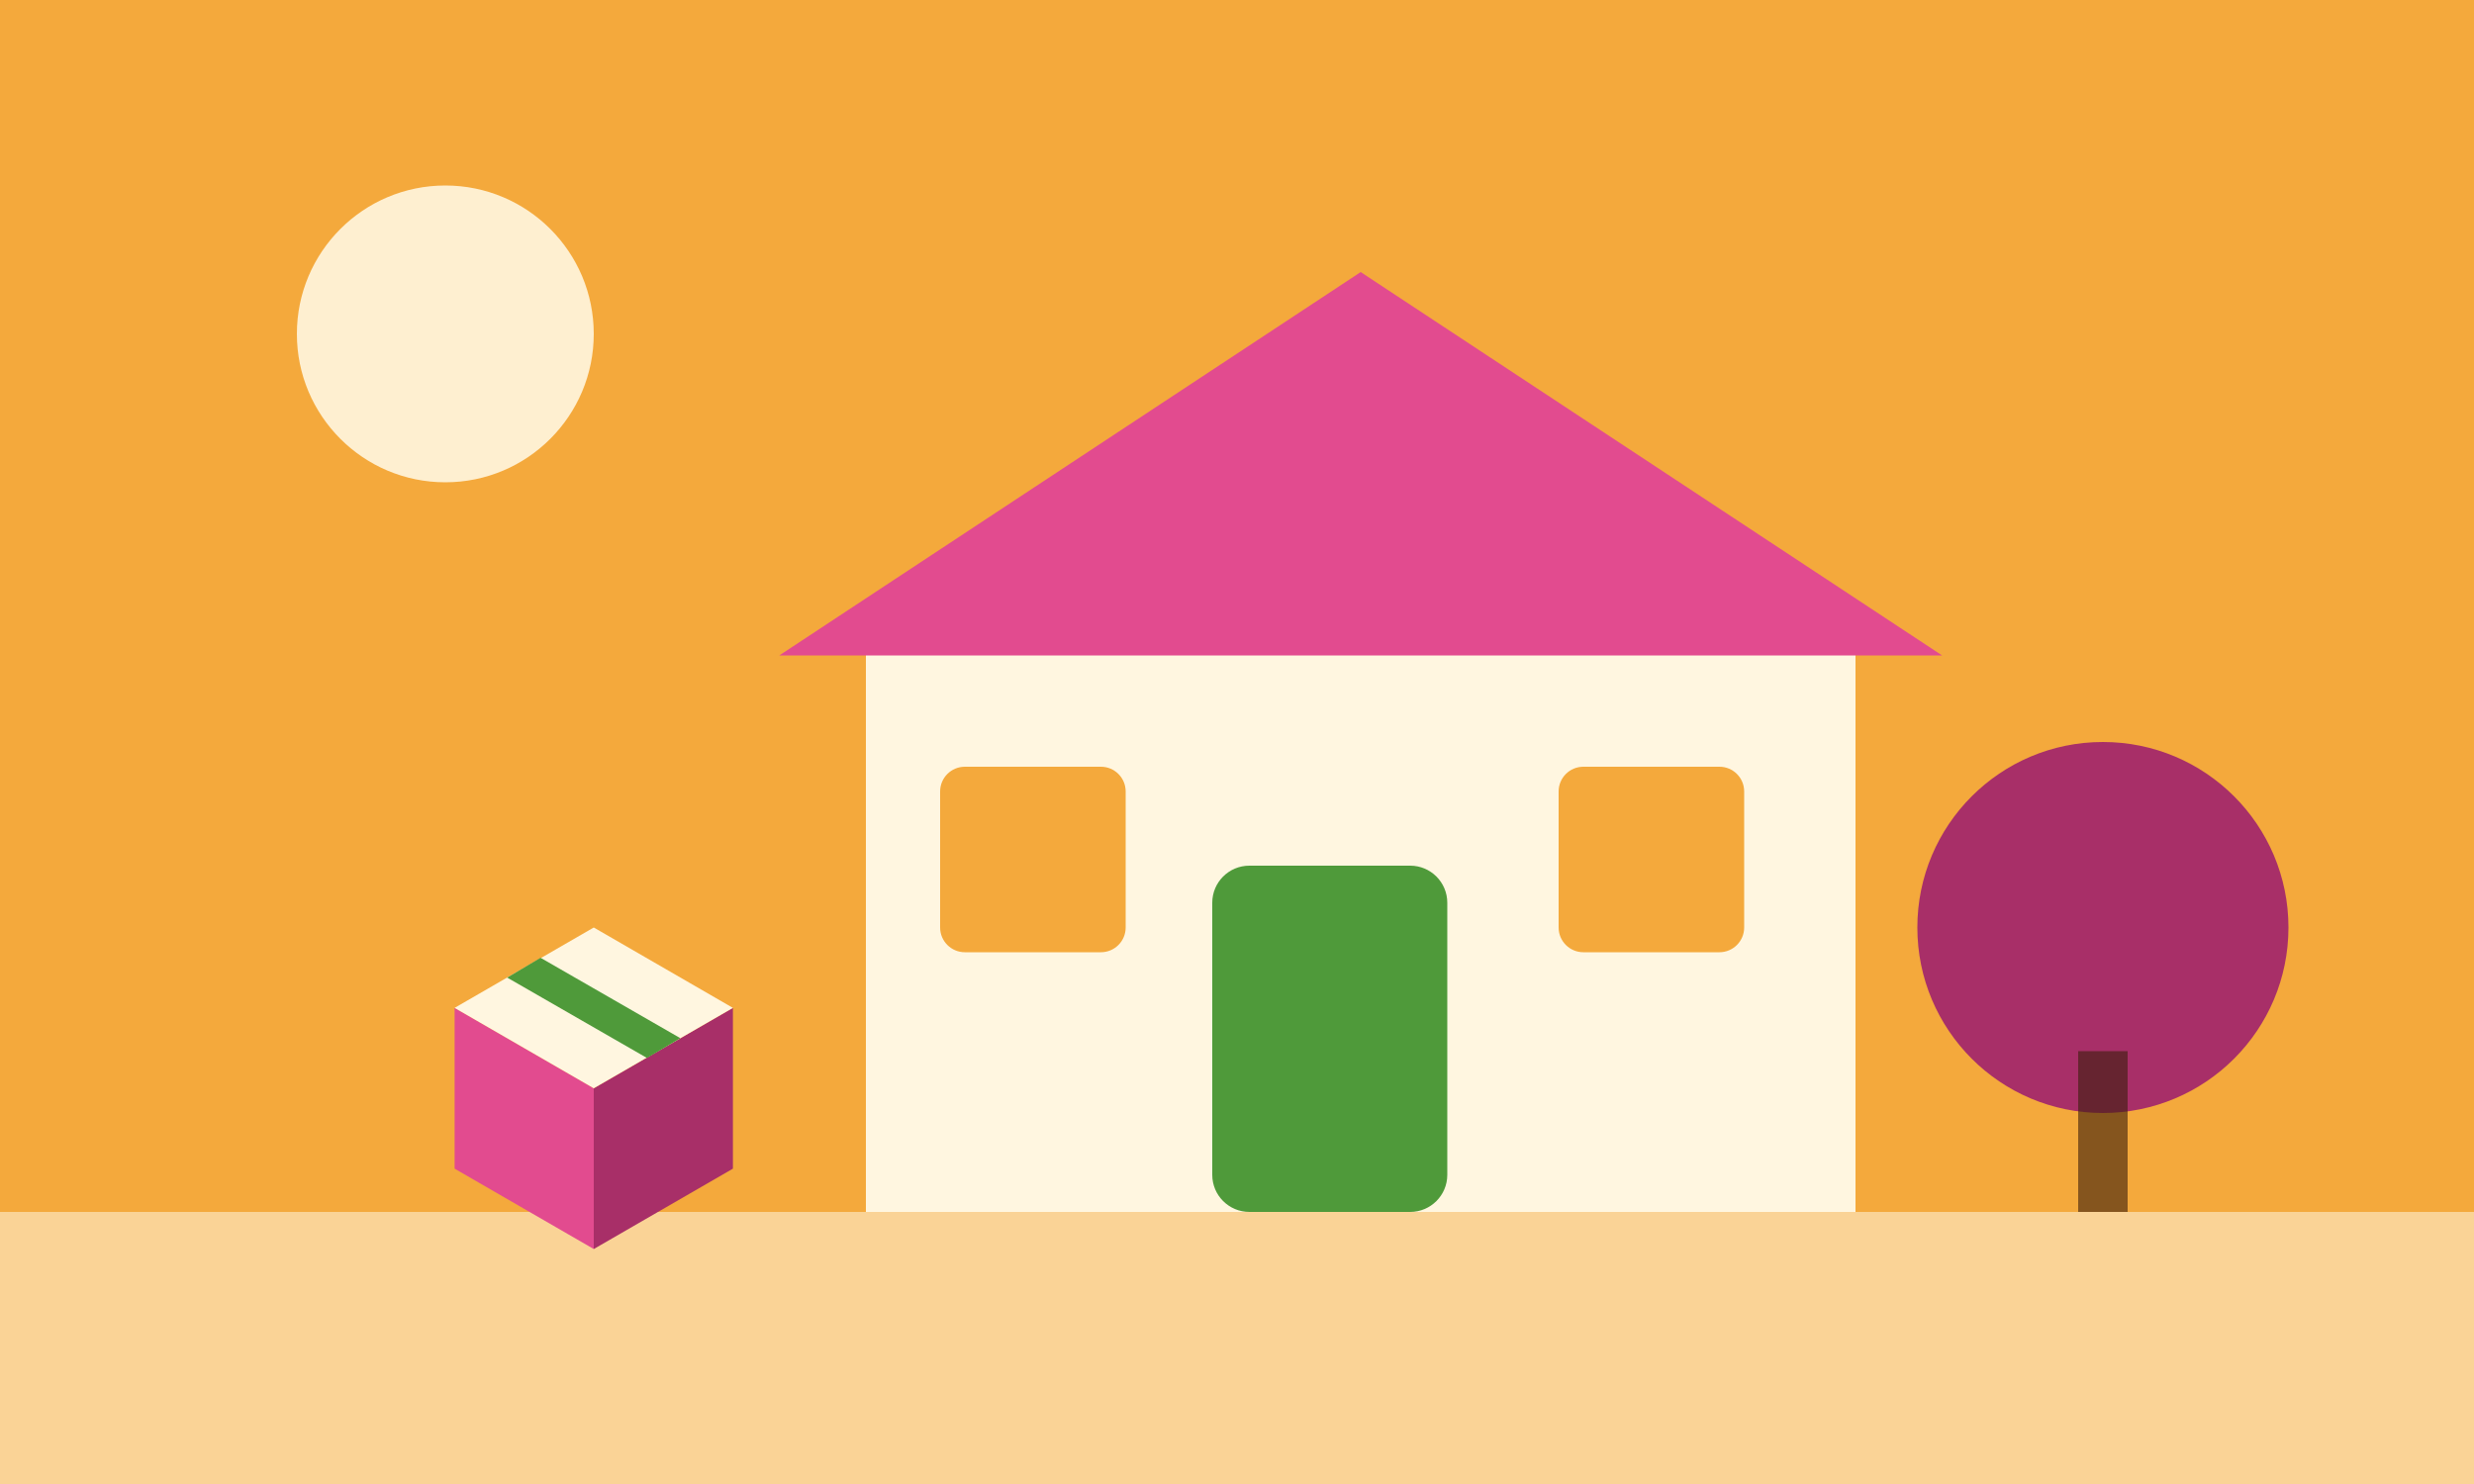
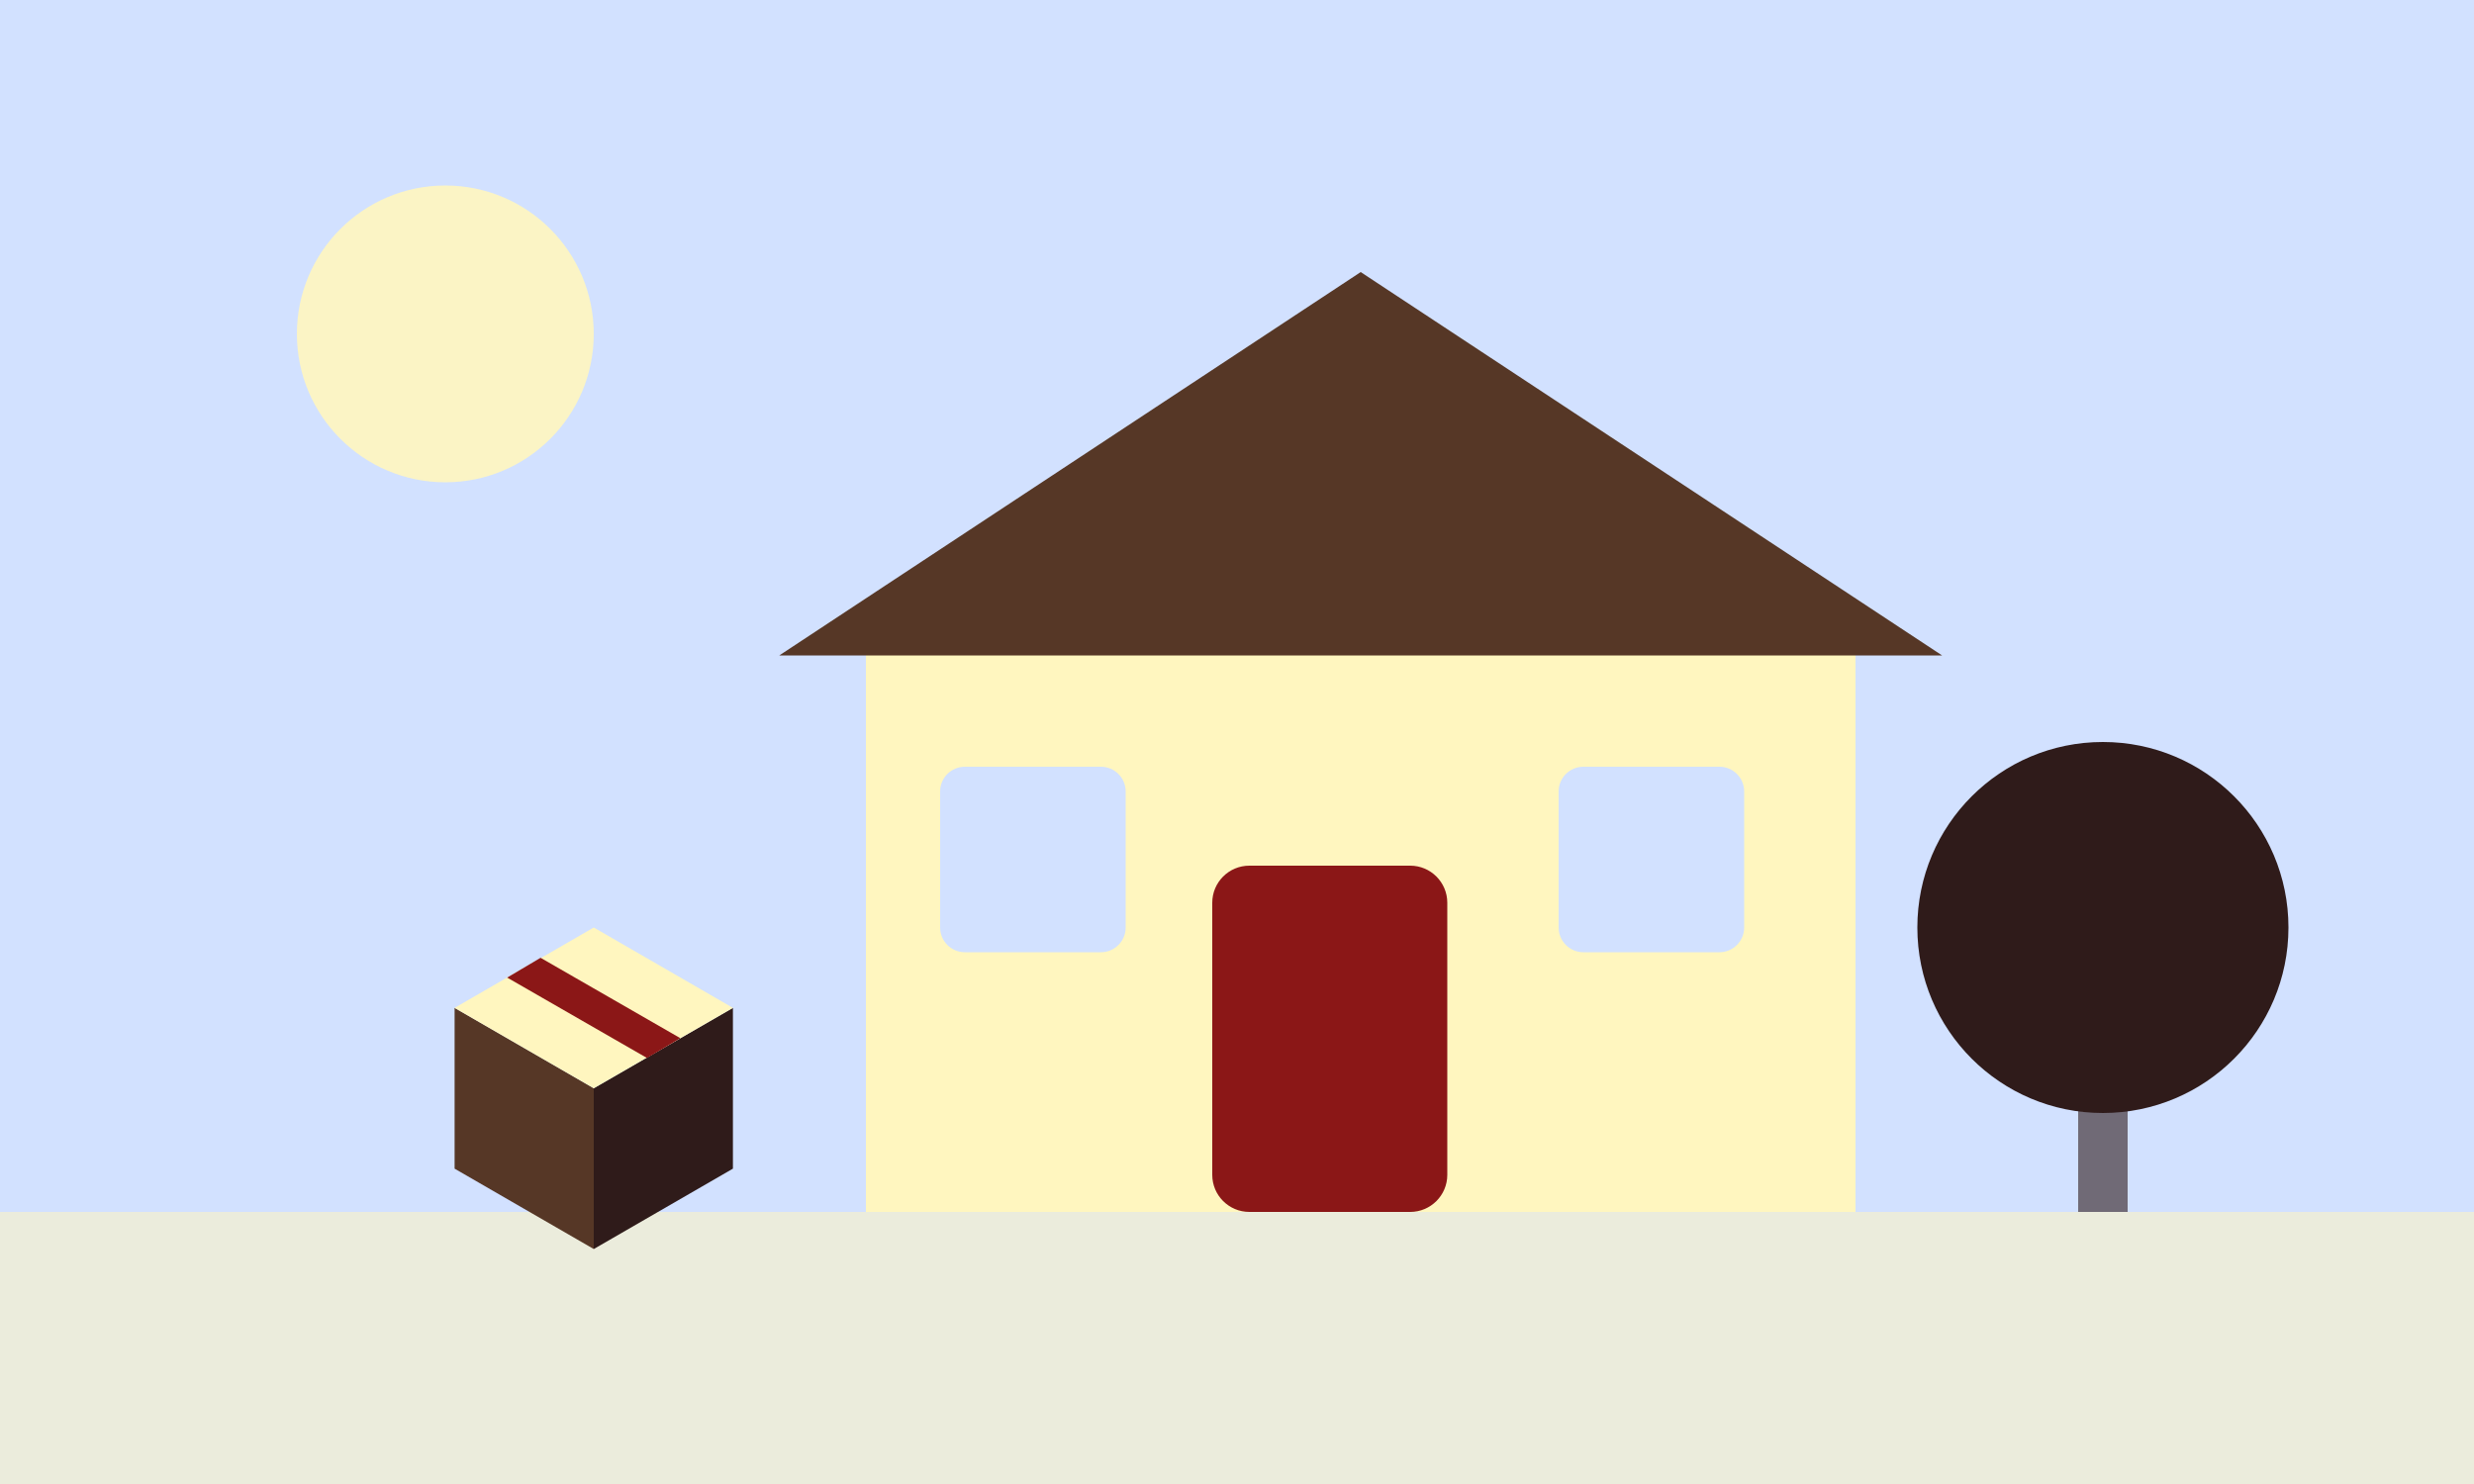
<svg xmlns="http://www.w3.org/2000/svg" viewBox="0 0 400 240" preserveAspectRatio="xMidYMid slice">
-   <rect width="400" height="240" fill="#f4a93c" />
-   <circle cx="72" cy="54" r="24" fill="#fff6e0" opacity=".9" />
-   <rect x="0" y="196" width="400" height="44" fill="#fff6e0" opacity=".55" />
-   <rect x="228" y="62" width="18" height="40" fill="#a82f68" />
-   <rect x="140" y="104" width="160" height="92" fill="#fff6e0" />
-   <polygon points="126,106 220,44 314,106" fill="#e24b8f" />
-   <rect x="196" y="140" width="38" height="56" rx="6" fill="#4f9a3a" />
-   <rect x="152" y="124" width="30" height="30" rx="4" fill="#f4a93c" />
-   <rect x="252" y="124" width="30" height="30" rx="4" fill="#f4a93c" />
-   <polygon points="73.5,163.0 96.0,176.0 96.0,202.0 73.5,189.0" fill="#e24b8f" />
-   <polygon points="96.0,176.0 118.5,163.0 118.5,189.0 96.0,202.0" fill="#a82f68" />
-   <polygon points="96.0,150.0 118.5,163.0 96.0,176.0 73.5,163.0" fill="#fff6e0" />
-   <polygon points="87.4,154.9 82.0,158.1 104.6,171.1 110.0,167.9" fill="#4f9a3a" />
-   <circle cx="340" cy="150" r="30" fill="#a82f68" />
-   <rect x="336" y="170" width="8" height="26" fill="#3a1d0a" opacity=".6" />
+   <rect width="400" height="240" fill="#D2E1FF" />
+   <circle cx="72" cy="54" r="24" fill="#FFF6BF" opacity=".9" />
+   <rect x="0" y="196" width="400" height="44" fill="#FFF6BF" opacity=".55" />
+   <rect x="228" y="62" width="18" height="40" fill="#2F1B1A" />
+   <rect x="140" y="104" width="160" height="92" fill="#FFF6BF" />
+   <polygon points="126,106 220,44 314,106" fill="#563726" />
+   <rect x="196" y="140" width="38" height="56" rx="6" fill="#8B1717" />
+   <rect x="152" y="124" width="30" height="30" rx="4" fill="#D2E1FF" />
+   <rect x="252" y="124" width="30" height="30" rx="4" fill="#D2E1FF" />
+   <polygon points="73.5,163.0 96.0,176.0 96.0,202.0 73.5,189.0" fill="#563726" />
+   <polygon points="96.0,176.0 118.5,163.0 118.5,189.0 96.0,202.0" fill="#2F1B1A" />
+   <polygon points="96.0,150.0 118.5,163.0 96.0,176.0 73.5,163.0" fill="#FFF6BF" />
+   <polygon points="87.4,154.9 82.0,158.1 104.6,171.1 110.0,167.9" fill="#8B1717" />
+   <circle cx="340" cy="150" r="30" fill="#2F1B1A" />
+   <rect x="336" y="170" width="8" height="26" fill="#2F1B1A" opacity=".6" />
</svg>
